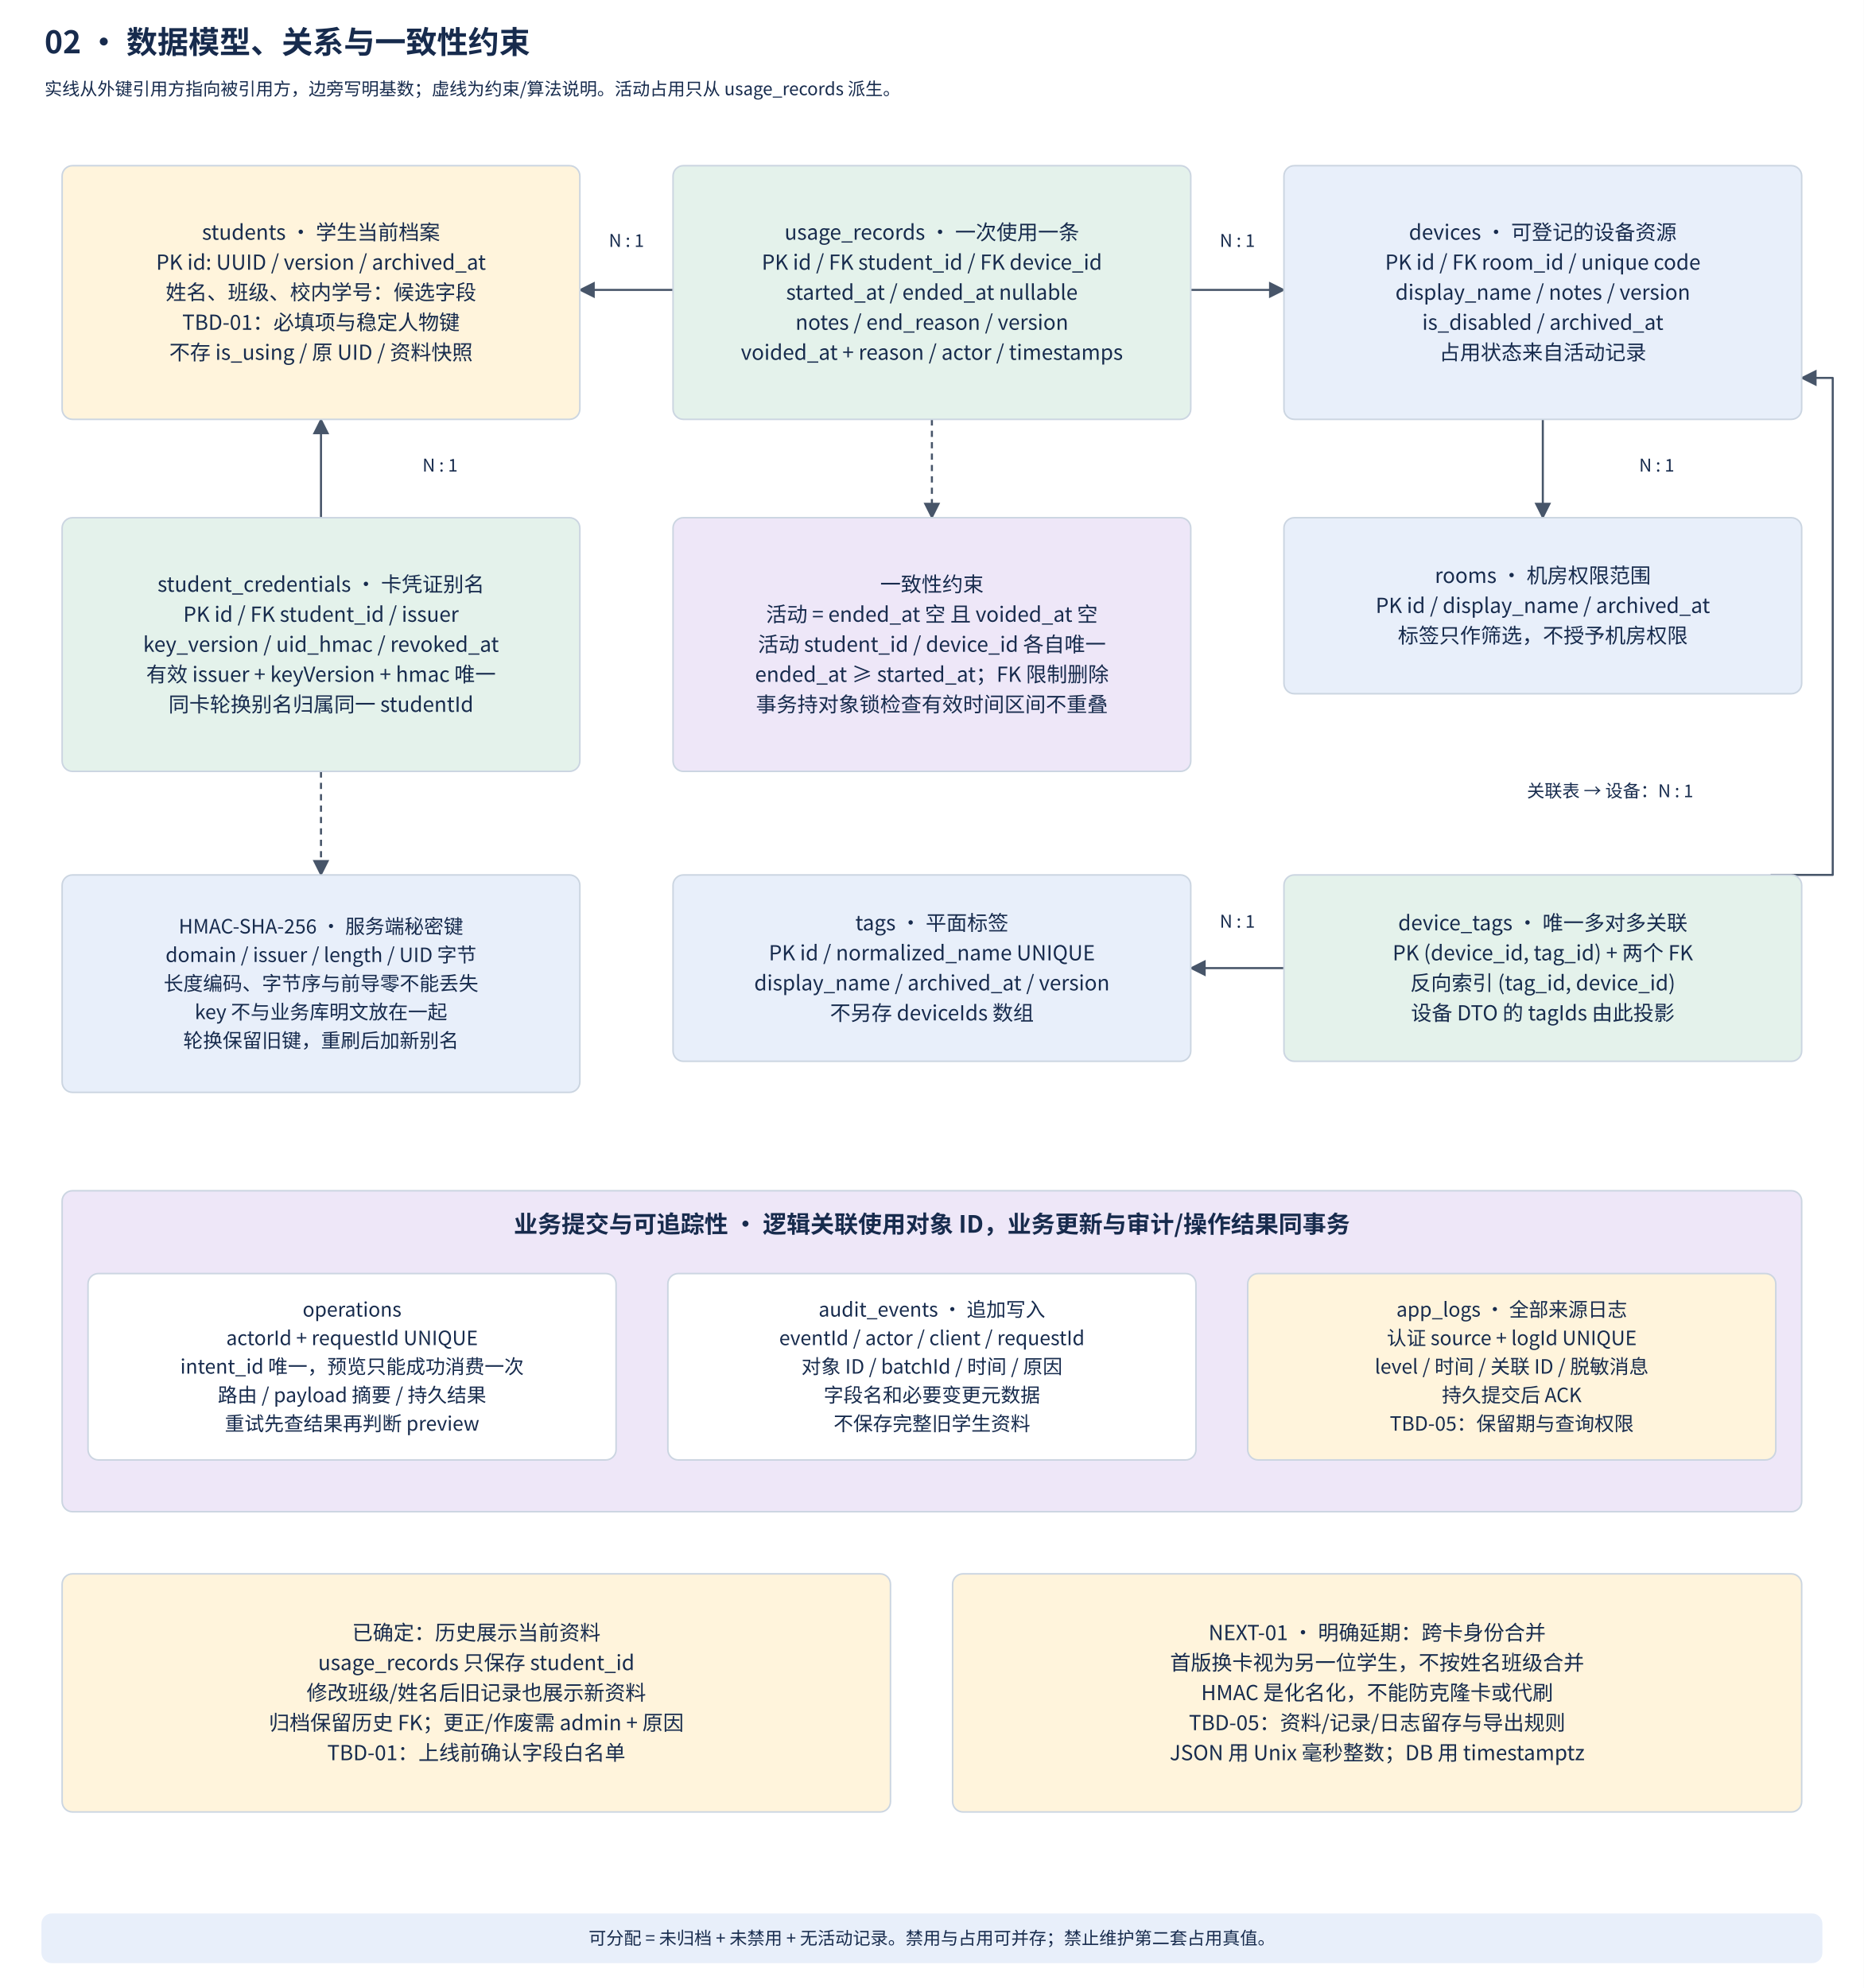
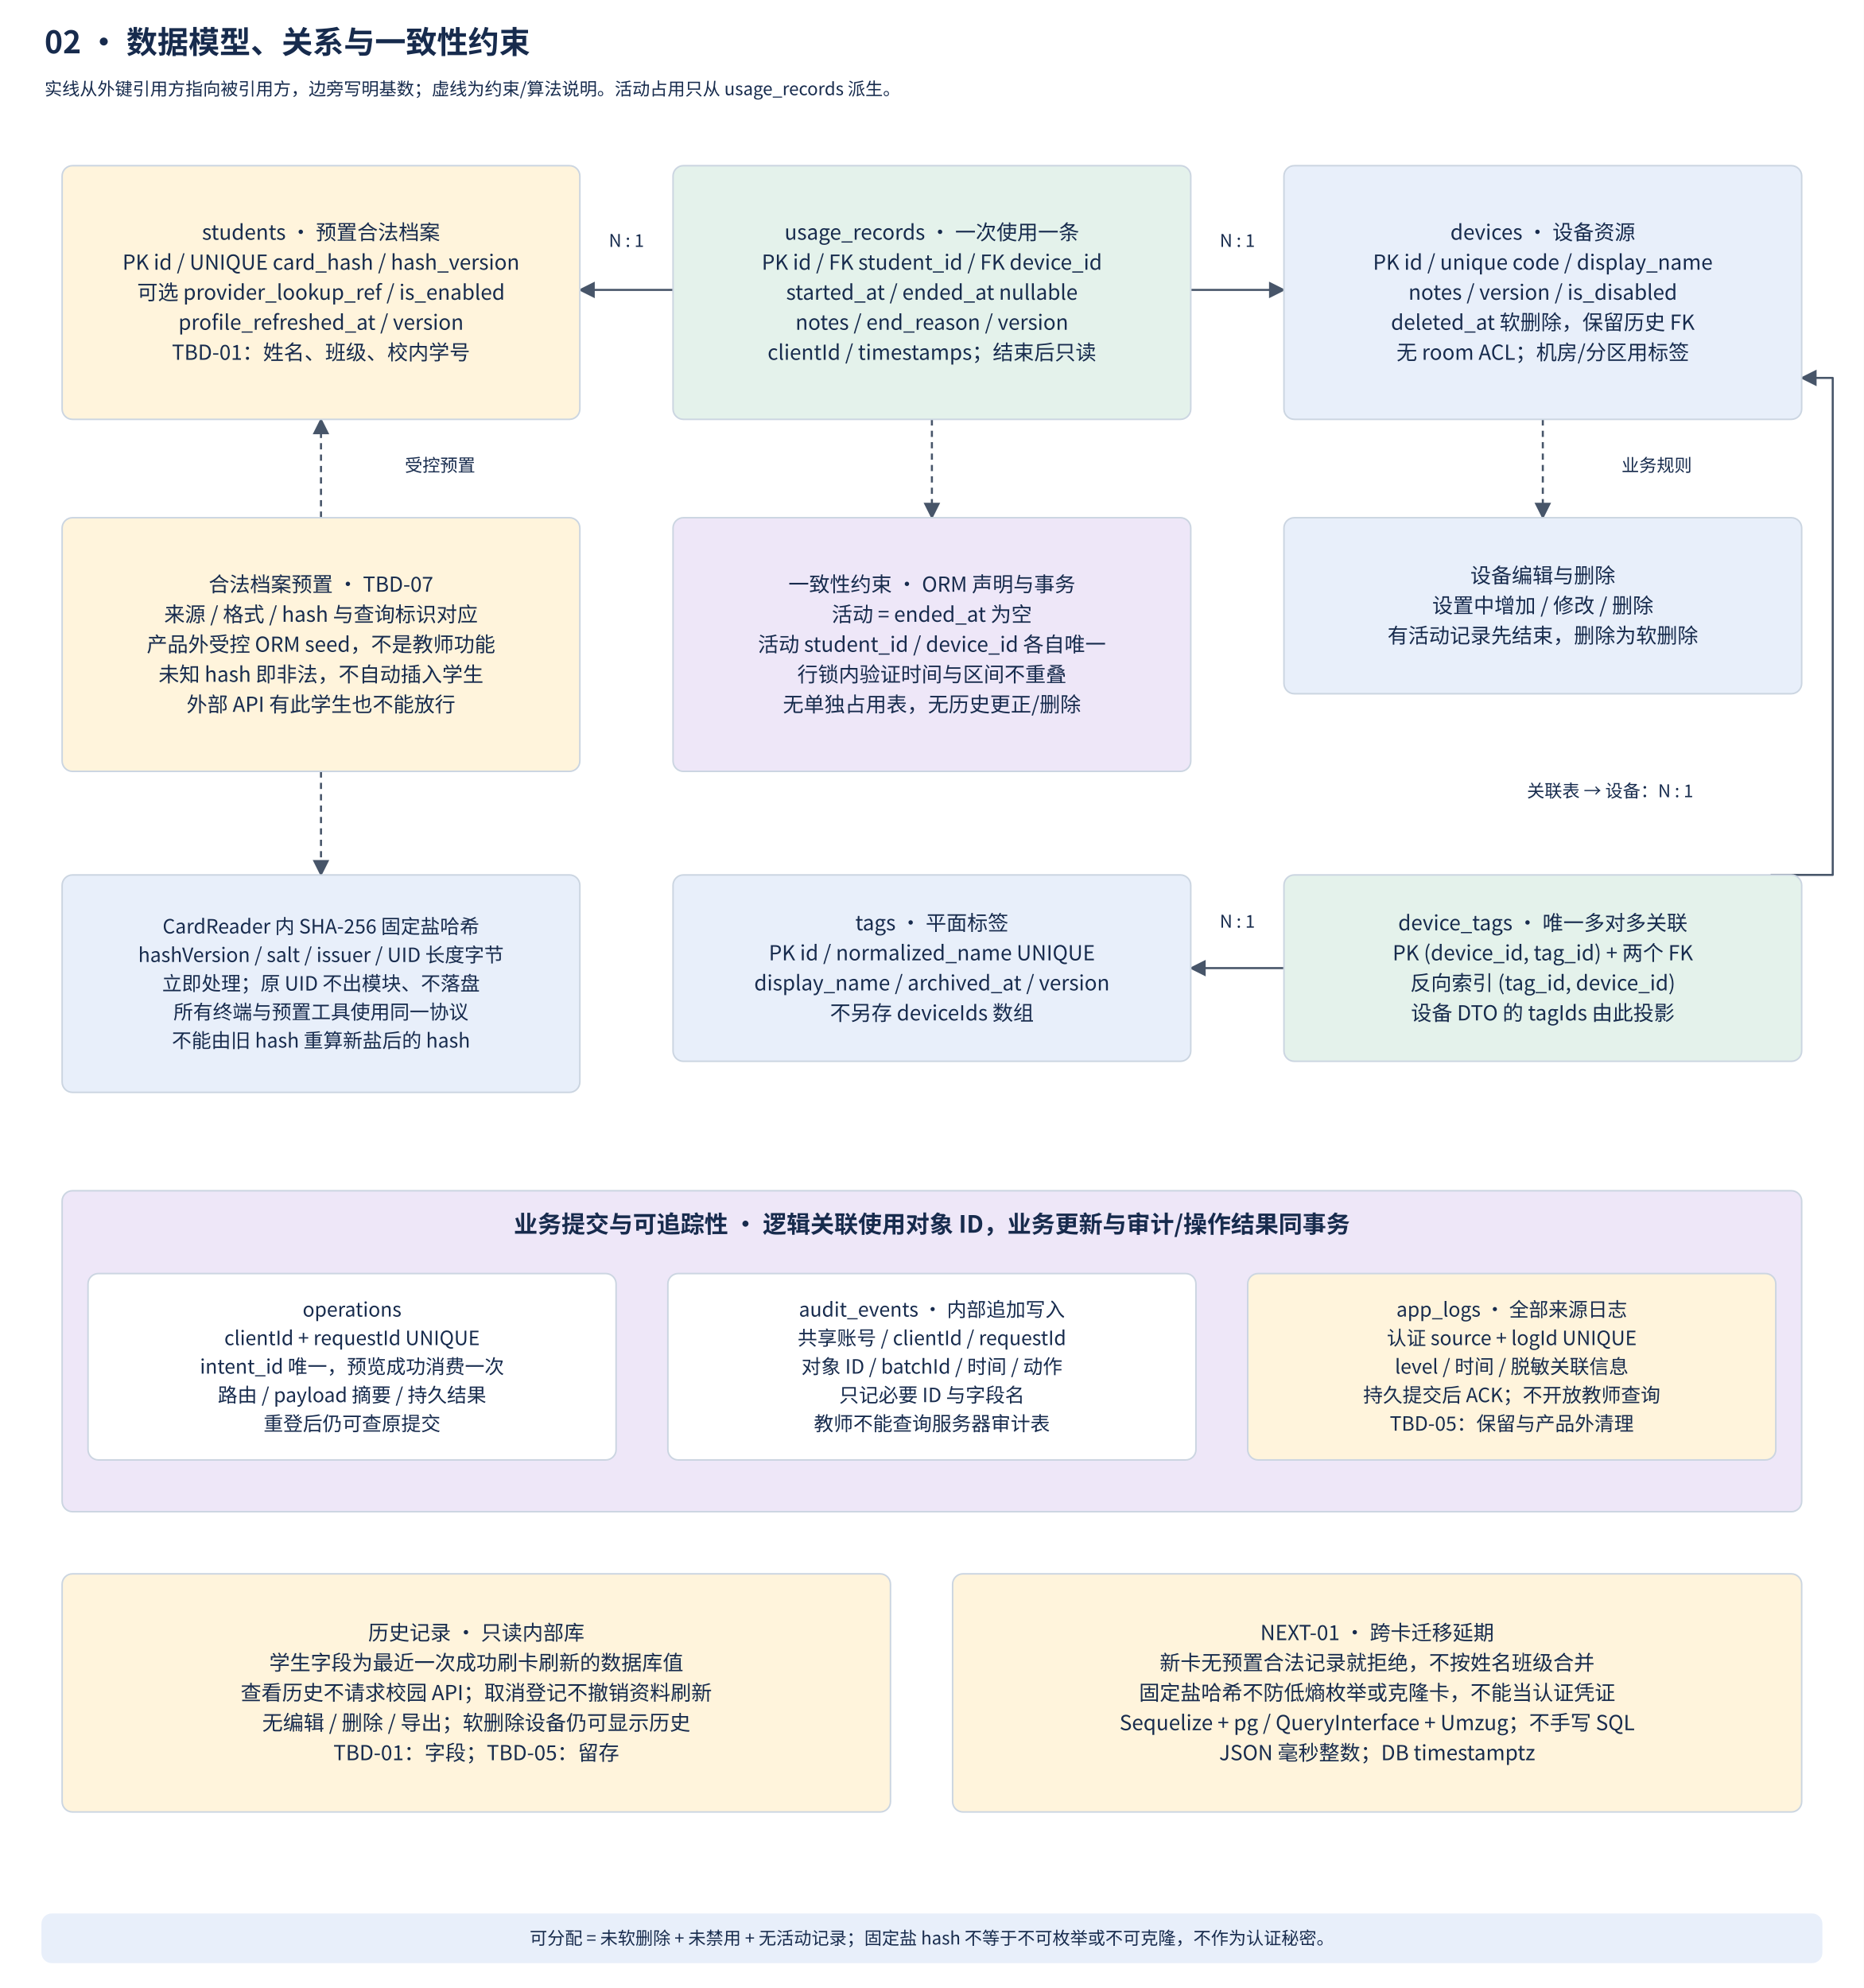
<svg xmlns="http://www.w3.org/2000/svg" width="1800" height="1920" viewBox="0 0 1800 1920" role="img" aria-labelledby="title desc">
  <defs>
    <marker id="arrow" viewBox="0 0 10 10" refX="9" refY="5" markerWidth="8" markerHeight="8" orient="auto-start-reverse">
      <path d="M 0 0 L 10 5 L 0 10 z" fill="#475569" />
    </marker>
  </defs>
  <rect width="1800" height="1920" fill="#ffffff" />
  <rect x="60" y="1150" width="1680" height="310" rx="10" fill="#eee7f8" stroke="#cbd5e1" stroke-width="1.5" />
  <text x="900.0" y="1311.3" text-anchor="middle" font-family="Microsoft YaHei, Noto Sans CJK SC, sans-serif" font-size="18" font-weight="400" fill="#172b4d" />
  <polyline points="650,280 560,280" fill="none" stroke="#475569" stroke-width="2" stroke-linejoin="round" marker-end="url(#arrow)" />
  <polyline points="1150,280 1240,280" fill="none" stroke="#475569" stroke-width="2" stroke-linejoin="round" marker-end="url(#arrow)" />
-   <polyline points="310,500 310,405" fill="none" stroke="#475569" stroke-width="2" stroke-linejoin="round" marker-end="url(#arrow)" />
-   <polyline points="1490.0,405 1490.0,500" fill="none" stroke="#475569" stroke-width="2" stroke-linejoin="round" marker-end="url(#arrow)" />
+   <polyline points="310,500 310,405" fill="none" stroke="#475569" stroke-width="2" stroke-linejoin="round" marker-end="url(#arrow)" stroke-dasharray="6 5" />
+   <polyline points="1490,405 1490,500" fill="none" stroke="#475569" stroke-width="2" stroke-linejoin="round" marker-end="url(#arrow)" stroke-dasharray="6 5" />
  <polyline points="900,405 900,500" fill="none" stroke="#475569" stroke-width="2" stroke-linejoin="round" marker-end="url(#arrow)" stroke-dasharray="6 5" />
  <polyline points="1710,845 1770,845 1770,365 1740,365" fill="none" stroke="#475569" stroke-width="2" stroke-linejoin="round" marker-end="url(#arrow)" />
  <polyline points="1240,935 1150,935" fill="none" stroke="#475569" stroke-width="2" stroke-linejoin="round" marker-end="url(#arrow)" />
  <polyline points="310,745 310,845" fill="none" stroke="#475569" stroke-width="2" stroke-linejoin="round" marker-end="url(#arrow)" stroke-dasharray="6 5" />
  <text x="43" y="51.5" text-anchor="start" font-family="Microsoft YaHei, Noto Sans CJK SC, sans-serif" font-size="30" font-weight="600" fill="#172b4d">02 · 数据模型、关系与一致性约束</text>
  <text x="43" y="91.95" text-anchor="start" font-family="Microsoft YaHei, Noto Sans CJK SC, sans-serif" font-size="17" font-weight="400" fill="#172b4d">实线从外键引用方指向被引用方，边旁写明基数；虚线为约束/算法说明。活动占用只从 usage_records 派生。</text>
  <rect x="60" y="160" width="500" height="245" rx="10" fill="#fff4dc" stroke="#cbd5e1" stroke-width="1.5" />
-   <text x="310.0" y="231.5" text-anchor="middle" font-family="Microsoft YaHei, Noto Sans CJK SC, sans-serif" font-size="20" font-weight="400" fill="#172b4d">students · 学生当前档案</text>
-   <text x="310.0" y="260.5" text-anchor="middle" font-family="Microsoft YaHei, Noto Sans CJK SC, sans-serif" font-size="20" font-weight="400" fill="#172b4d">PK id: UUID / version / archived_at</text>
-   <text x="310.0" y="289.5" text-anchor="middle" font-family="Microsoft YaHei, Noto Sans CJK SC, sans-serif" font-size="20" font-weight="400" fill="#172b4d">姓名、班级、校内学号：候选字段</text>
-   <text x="310.0" y="318.5" text-anchor="middle" font-family="Microsoft YaHei, Noto Sans CJK SC, sans-serif" font-size="20" font-weight="400" fill="#172b4d">TBD-01：必填项与稳定人物键</text>
-   <text x="310.0" y="347.5" text-anchor="middle" font-family="Microsoft YaHei, Noto Sans CJK SC, sans-serif" font-size="20" font-weight="400" fill="#172b4d">不存 is_using / 原 UID / 资料快照</text>
+   <text x="310.0" y="231.5" text-anchor="middle" font-family="Microsoft YaHei, Noto Sans CJK SC, sans-serif" font-size="20" font-weight="400" fill="#172b4d">students · 预置合法档案</text>
+   <text x="310.0" y="260.5" text-anchor="middle" font-family="Microsoft YaHei, Noto Sans CJK SC, sans-serif" font-size="20" font-weight="400" fill="#172b4d">PK id / UNIQUE card_hash / hash_version</text>
+   <text x="310.0" y="289.5" text-anchor="middle" font-family="Microsoft YaHei, Noto Sans CJK SC, sans-serif" font-size="20" font-weight="400" fill="#172b4d">可选 provider_lookup_ref / is_enabled</text>
+   <text x="310.0" y="318.5" text-anchor="middle" font-family="Microsoft YaHei, Noto Sans CJK SC, sans-serif" font-size="20" font-weight="400" fill="#172b4d">profile_refreshed_at / version</text>
+   <text x="310.0" y="347.5" text-anchor="middle" font-family="Microsoft YaHei, Noto Sans CJK SC, sans-serif" font-size="20" font-weight="400" fill="#172b4d">TBD-01：姓名、班级、校内学号</text>
  <rect x="650" y="160" width="500" height="245" rx="10" fill="#e4f2eb" stroke="#cbd5e1" stroke-width="1.5" />
  <text x="900.0" y="231.5" text-anchor="middle" font-family="Microsoft YaHei, Noto Sans CJK SC, sans-serif" font-size="20" font-weight="400" fill="#172b4d">usage_records · 一次使用一条</text>
  <text x="900.0" y="260.5" text-anchor="middle" font-family="Microsoft YaHei, Noto Sans CJK SC, sans-serif" font-size="20" font-weight="400" fill="#172b4d">PK id / FK student_id / FK device_id</text>
  <text x="900.0" y="289.5" text-anchor="middle" font-family="Microsoft YaHei, Noto Sans CJK SC, sans-serif" font-size="20" font-weight="400" fill="#172b4d">started_at / ended_at nullable</text>
  <text x="900.0" y="318.5" text-anchor="middle" font-family="Microsoft YaHei, Noto Sans CJK SC, sans-serif" font-size="20" font-weight="400" fill="#172b4d">notes / end_reason / version</text>
-   <text x="900.0" y="347.5" text-anchor="middle" font-family="Microsoft YaHei, Noto Sans CJK SC, sans-serif" font-size="20" font-weight="400" fill="#172b4d">voided_at + reason / actor / timestamps</text>
+   <text x="900.0" y="347.5" text-anchor="middle" font-family="Microsoft YaHei, Noto Sans CJK SC, sans-serif" font-size="20" font-weight="400" fill="#172b4d">clientId / timestamps；结束后只读</text>
  <rect x="1240" y="160" width="500" height="245" rx="10" fill="#e8effa" stroke="#cbd5e1" stroke-width="1.5" />
-   <text x="1490.0" y="231.5" text-anchor="middle" font-family="Microsoft YaHei, Noto Sans CJK SC, sans-serif" font-size="20" font-weight="400" fill="#172b4d">devices · 可登记的设备资源</text>
-   <text x="1490.0" y="260.5" text-anchor="middle" font-family="Microsoft YaHei, Noto Sans CJK SC, sans-serif" font-size="20" font-weight="400" fill="#172b4d">PK id / FK room_id / unique code</text>
-   <text x="1490.0" y="289.5" text-anchor="middle" font-family="Microsoft YaHei, Noto Sans CJK SC, sans-serif" font-size="20" font-weight="400" fill="#172b4d">display_name / notes / version</text>
-   <text x="1490.0" y="318.5" text-anchor="middle" font-family="Microsoft YaHei, Noto Sans CJK SC, sans-serif" font-size="20" font-weight="400" fill="#172b4d">is_disabled / archived_at</text>
-   <text x="1490.0" y="347.5" text-anchor="middle" font-family="Microsoft YaHei, Noto Sans CJK SC, sans-serif" font-size="20" font-weight="400" fill="#172b4d">占用状态来自活动记录</text>
+   <text x="1490.0" y="231.5" text-anchor="middle" font-family="Microsoft YaHei, Noto Sans CJK SC, sans-serif" font-size="20" font-weight="400" fill="#172b4d">devices · 设备资源</text>
+   <text x="1490.0" y="260.5" text-anchor="middle" font-family="Microsoft YaHei, Noto Sans CJK SC, sans-serif" font-size="20" font-weight="400" fill="#172b4d">PK id / unique code / display_name</text>
+   <text x="1490.0" y="289.5" text-anchor="middle" font-family="Microsoft YaHei, Noto Sans CJK SC, sans-serif" font-size="20" font-weight="400" fill="#172b4d">notes / version / is_disabled</text>
+   <text x="1490.0" y="318.5" text-anchor="middle" font-family="Microsoft YaHei, Noto Sans CJK SC, sans-serif" font-size="20" font-weight="400" fill="#172b4d">deleted_at 软删除，保留历史 FK</text>
+   <text x="1490.0" y="347.5" text-anchor="middle" font-family="Microsoft YaHei, Noto Sans CJK SC, sans-serif" font-size="20" font-weight="400" fill="#172b4d">无 room ACL；机房/分区用标签</text>
  <text x="605.0" y="238.45" text-anchor="middle" font-family="Microsoft YaHei, Noto Sans CJK SC, sans-serif" font-size="17" font-weight="400" fill="#172b4d">N : 1</text>
  <text x="1195.0" y="238.45" text-anchor="middle" font-family="Microsoft YaHei, Noto Sans CJK SC, sans-serif" font-size="17" font-weight="400" fill="#172b4d">N : 1</text>
-   <rect x="60" y="500" width="500" height="245" rx="10" fill="#e4f2eb" stroke="#cbd5e1" stroke-width="1.5" />
-   <text x="310.0" y="571.5" text-anchor="middle" font-family="Microsoft YaHei, Noto Sans CJK SC, sans-serif" font-size="20" font-weight="400" fill="#172b4d">student_credentials · 卡凭证别名</text>
-   <text x="310.0" y="600.5" text-anchor="middle" font-family="Microsoft YaHei, Noto Sans CJK SC, sans-serif" font-size="20" font-weight="400" fill="#172b4d">PK id / FK student_id / issuer</text>
-   <text x="310.0" y="629.5" text-anchor="middle" font-family="Microsoft YaHei, Noto Sans CJK SC, sans-serif" font-size="20" font-weight="400" fill="#172b4d">key_version / uid_hmac / revoked_at</text>
-   <text x="310.0" y="658.5" text-anchor="middle" font-family="Microsoft YaHei, Noto Sans CJK SC, sans-serif" font-size="20" font-weight="400" fill="#172b4d">有效 issuer + keyVersion + hmac 唯一</text>
-   <text x="310.0" y="687.5" text-anchor="middle" font-family="Microsoft YaHei, Noto Sans CJK SC, sans-serif" font-size="20" font-weight="400" fill="#172b4d">同卡轮换别名归属同一 studentId</text>
+   <rect x="60" y="500" width="500" height="245" rx="10" fill="#fff4dc" stroke="#cbd5e1" stroke-width="1.5" />
+   <text x="310.0" y="571.5" text-anchor="middle" font-family="Microsoft YaHei, Noto Sans CJK SC, sans-serif" font-size="20" font-weight="400" fill="#172b4d">合法档案预置 · TBD-07</text>
+   <text x="310.0" y="600.5" text-anchor="middle" font-family="Microsoft YaHei, Noto Sans CJK SC, sans-serif" font-size="20" font-weight="400" fill="#172b4d">来源 / 格式 / hash 与查询标识对应</text>
+   <text x="310.0" y="629.5" text-anchor="middle" font-family="Microsoft YaHei, Noto Sans CJK SC, sans-serif" font-size="20" font-weight="400" fill="#172b4d">产品外受控 ORM seed，不是教师功能</text>
+   <text x="310.0" y="658.5" text-anchor="middle" font-family="Microsoft YaHei, Noto Sans CJK SC, sans-serif" font-size="20" font-weight="400" fill="#172b4d">未知 hash 即非法，不自动插入学生</text>
+   <text x="310.0" y="687.5" text-anchor="middle" font-family="Microsoft YaHei, Noto Sans CJK SC, sans-serif" font-size="20" font-weight="400" fill="#172b4d">外部 API 有此学生也不能放行</text>
  <rect x="650" y="500" width="500" height="245" rx="10" fill="#eee7f8" stroke="#cbd5e1" stroke-width="1.5" />
-   <text x="900.0" y="571.5" text-anchor="middle" font-family="Microsoft YaHei, Noto Sans CJK SC, sans-serif" font-size="20" font-weight="400" fill="#172b4d">一致性约束</text>
-   <text x="900.0" y="600.5" text-anchor="middle" font-family="Microsoft YaHei, Noto Sans CJK SC, sans-serif" font-size="20" font-weight="400" fill="#172b4d">活动 = ended_at 空 且 voided_at 空</text>
+   <text x="900.0" y="571.5" text-anchor="middle" font-family="Microsoft YaHei, Noto Sans CJK SC, sans-serif" font-size="20" font-weight="400" fill="#172b4d">一致性约束 · ORM 声明与事务</text>
+   <text x="900.0" y="600.5" text-anchor="middle" font-family="Microsoft YaHei, Noto Sans CJK SC, sans-serif" font-size="20" font-weight="400" fill="#172b4d">活动 = ended_at 为空</text>
  <text x="900.0" y="629.5" text-anchor="middle" font-family="Microsoft YaHei, Noto Sans CJK SC, sans-serif" font-size="20" font-weight="400" fill="#172b4d">活动 student_id / device_id 各自唯一</text>
-   <text x="900.0" y="658.5" text-anchor="middle" font-family="Microsoft YaHei, Noto Sans CJK SC, sans-serif" font-size="20" font-weight="400" fill="#172b4d">ended_at ≥ started_at；FK 限制删除</text>
-   <text x="900.0" y="687.5" text-anchor="middle" font-family="Microsoft YaHei, Noto Sans CJK SC, sans-serif" font-size="20" font-weight="400" fill="#172b4d">事务持对象锁检查有效时间区间不重叠</text>
+   <text x="900.0" y="658.5" text-anchor="middle" font-family="Microsoft YaHei, Noto Sans CJK SC, sans-serif" font-size="20" font-weight="400" fill="#172b4d">行锁内验证时间与区间不重叠</text>
+   <text x="900.0" y="687.5" text-anchor="middle" font-family="Microsoft YaHei, Noto Sans CJK SC, sans-serif" font-size="20" font-weight="400" fill="#172b4d">无单独占用表，无历史更正/删除</text>
  <rect x="1240" y="500" width="500" height="170" rx="10" fill="#e8effa" stroke="#cbd5e1" stroke-width="1.5" />
-   <text x="1490.0" y="563.0" text-anchor="middle" font-family="Microsoft YaHei, Noto Sans CJK SC, sans-serif" font-size="20" font-weight="400" fill="#172b4d">rooms · 机房权限范围</text>
-   <text x="1490.0" y="592.0" text-anchor="middle" font-family="Microsoft YaHei, Noto Sans CJK SC, sans-serif" font-size="20" font-weight="400" fill="#172b4d">PK id / display_name / archived_at</text>
-   <text x="1490.0" y="621.0" text-anchor="middle" font-family="Microsoft YaHei, Noto Sans CJK SC, sans-serif" font-size="20" font-weight="400" fill="#172b4d">标签只作筛选，不授予机房权限</text>
-   <text x="425.0" y="455.45" text-anchor="middle" font-family="Microsoft YaHei, Noto Sans CJK SC, sans-serif" font-size="17" font-weight="400" fill="#172b4d">N : 1</text>
-   <text x="1600.0" y="455.45" text-anchor="middle" font-family="Microsoft YaHei, Noto Sans CJK SC, sans-serif" font-size="17" font-weight="400" fill="#172b4d">N : 1</text>
+   <text x="1490.0" y="563.0" text-anchor="middle" font-family="Microsoft YaHei, Noto Sans CJK SC, sans-serif" font-size="20" font-weight="400" fill="#172b4d">设备编辑与删除</text>
+   <text x="1490.0" y="592.0" text-anchor="middle" font-family="Microsoft YaHei, Noto Sans CJK SC, sans-serif" font-size="20" font-weight="400" fill="#172b4d">设置中增加 / 修改 / 删除</text>
+   <text x="1490.0" y="621.0" text-anchor="middle" font-family="Microsoft YaHei, Noto Sans CJK SC, sans-serif" font-size="20" font-weight="400" fill="#172b4d">有活动记录先结束，删除为软删除</text>
+   <text x="425.0" y="455.45" text-anchor="middle" font-family="Microsoft YaHei, Noto Sans CJK SC, sans-serif" font-size="17" font-weight="400" fill="#172b4d">受控预置</text>
+   <text x="1600.0" y="455.45" text-anchor="middle" font-family="Microsoft YaHei, Noto Sans CJK SC, sans-serif" font-size="17" font-weight="400" fill="#172b4d">业务规则</text>
  <rect x="60" y="845" width="500" height="210" rx="10" fill="#e8effa" stroke="#cbd5e1" stroke-width="1.5" />
-   <text x="310.0" y="901.55" text-anchor="middle" font-family="Microsoft YaHei, Noto Sans CJK SC, sans-serif" font-size="19" font-weight="400" fill="#172b4d">HMAC-SHA-256 · 服务端秘密键</text>
-   <text x="310.0" y="929.1" text-anchor="middle" font-family="Microsoft YaHei, Noto Sans CJK SC, sans-serif" font-size="19" font-weight="400" fill="#172b4d">domain / issuer / length / UID 字节</text>
-   <text x="310.0" y="956.65" text-anchor="middle" font-family="Microsoft YaHei, Noto Sans CJK SC, sans-serif" font-size="19" font-weight="400" fill="#172b4d">长度编码、字节序与前导零不能丢失</text>
-   <text x="310.0" y="984.2" text-anchor="middle" font-family="Microsoft YaHei, Noto Sans CJK SC, sans-serif" font-size="19" font-weight="400" fill="#172b4d">key 不与业务库明文放在一起</text>
-   <text x="310.0" y="1011.75" text-anchor="middle" font-family="Microsoft YaHei, Noto Sans CJK SC, sans-serif" font-size="19" font-weight="400" fill="#172b4d">轮换保留旧键，重刷后加新别名</text>
+   <text x="310.0" y="901.55" text-anchor="middle" font-family="Microsoft YaHei, Noto Sans CJK SC, sans-serif" font-size="19" font-weight="400" fill="#172b4d">CardReader 内 SHA-256 固定盐哈希</text>
+   <text x="310.0" y="929.1" text-anchor="middle" font-family="Microsoft YaHei, Noto Sans CJK SC, sans-serif" font-size="19" font-weight="400" fill="#172b4d">hashVersion / salt / issuer / UID 长度字节</text>
+   <text x="310.0" y="956.65" text-anchor="middle" font-family="Microsoft YaHei, Noto Sans CJK SC, sans-serif" font-size="19" font-weight="400" fill="#172b4d">立即处理；原 UID 不出模块、不落盘</text>
+   <text x="310.0" y="984.2" text-anchor="middle" font-family="Microsoft YaHei, Noto Sans CJK SC, sans-serif" font-size="19" font-weight="400" fill="#172b4d">所有终端与预置工具使用同一协议</text>
+   <text x="310.0" y="1011.75" text-anchor="middle" font-family="Microsoft YaHei, Noto Sans CJK SC, sans-serif" font-size="19" font-weight="400" fill="#172b4d">不能由旧 hash 重算新盐后的 hash</text>
  <rect x="650" y="845" width="500" height="180" rx="10" fill="#e8effa" stroke="#cbd5e1" stroke-width="1.5" />
  <text x="900.0" y="898.5" text-anchor="middle" font-family="Microsoft YaHei, Noto Sans CJK SC, sans-serif" font-size="20" font-weight="400" fill="#172b4d">tags · 平面标签</text>
  <text x="900.0" y="927.5" text-anchor="middle" font-family="Microsoft YaHei, Noto Sans CJK SC, sans-serif" font-size="20" font-weight="400" fill="#172b4d">PK id / normalized_name UNIQUE</text>
  <text x="900.0" y="956.5" text-anchor="middle" font-family="Microsoft YaHei, Noto Sans CJK SC, sans-serif" font-size="20" font-weight="400" fill="#172b4d">display_name / archived_at / version</text>
  <text x="900.0" y="985.5" text-anchor="middle" font-family="Microsoft YaHei, Noto Sans CJK SC, sans-serif" font-size="20" font-weight="400" fill="#172b4d">不另存 deviceIds 数组</text>
  <rect x="1240" y="845" width="500" height="180" rx="10" fill="#e4f2eb" stroke="#cbd5e1" stroke-width="1.5" />
  <text x="1490.0" y="898.5" text-anchor="middle" font-family="Microsoft YaHei, Noto Sans CJK SC, sans-serif" font-size="20" font-weight="400" fill="#172b4d">device_tags · 唯一多对多关联</text>
  <text x="1490.0" y="927.5" text-anchor="middle" font-family="Microsoft YaHei, Noto Sans CJK SC, sans-serif" font-size="20" font-weight="400" fill="#172b4d">PK (device_id, tag_id) + 两个 FK</text>
  <text x="1490.0" y="956.5" text-anchor="middle" font-family="Microsoft YaHei, Noto Sans CJK SC, sans-serif" font-size="20" font-weight="400" fill="#172b4d">反向索引 (tag_id, device_id)</text>
  <text x="1490.0" y="985.5" text-anchor="middle" font-family="Microsoft YaHei, Noto Sans CJK SC, sans-serif" font-size="20" font-weight="400" fill="#172b4d">设备 DTO 的 tagIds 由此投影</text>
  <text x="1195.0" y="895.95" text-anchor="middle" font-family="Microsoft YaHei, Noto Sans CJK SC, sans-serif" font-size="17" font-weight="400" fill="#172b4d">N : 1</text>
  <text x="1555.0" y="769.95" text-anchor="middle" font-family="Microsoft YaHei, Noto Sans CJK SC, sans-serif" font-size="17" font-weight="400" fill="#172b4d">关联表 → 设备：N : 1</text>
  <text x="900.0" y="1190.55" text-anchor="middle" font-family="Microsoft YaHei, Noto Sans CJK SC, sans-serif" font-size="23" font-weight="600" fill="#172b4d">业务提交与可追踪性 · 逻辑关联使用对象 ID，业务更新与审计/操作结果同事务</text>
  <rect x="85" y="1230" width="510" height="180" rx="10" fill="#ffffff" stroke="#cbd5e1" stroke-width="1.5" />
  <text x="340.0" y="1271.55" text-anchor="middle" font-family="Microsoft YaHei, Noto Sans CJK SC, sans-serif" font-size="19" font-weight="400" fill="#172b4d">operations</text>
-   <text x="340.0" y="1299.1" text-anchor="middle" font-family="Microsoft YaHei, Noto Sans CJK SC, sans-serif" font-size="19" font-weight="400" fill="#172b4d">actorId + requestId UNIQUE</text>
-   <text x="340.0" y="1326.65" text-anchor="middle" font-family="Microsoft YaHei, Noto Sans CJK SC, sans-serif" font-size="19" font-weight="400" fill="#172b4d">intent_id 唯一，预览只能成功消费一次</text>
+   <text x="340.0" y="1299.1" text-anchor="middle" font-family="Microsoft YaHei, Noto Sans CJK SC, sans-serif" font-size="19" font-weight="400" fill="#172b4d">clientId + requestId UNIQUE</text>
+   <text x="340.0" y="1326.65" text-anchor="middle" font-family="Microsoft YaHei, Noto Sans CJK SC, sans-serif" font-size="19" font-weight="400" fill="#172b4d">intent_id 唯一，预览成功消费一次</text>
  <text x="340.0" y="1354.2" text-anchor="middle" font-family="Microsoft YaHei, Noto Sans CJK SC, sans-serif" font-size="19" font-weight="400" fill="#172b4d">路由 / payload 摘要 / 持久结果</text>
-   <text x="340.0" y="1381.75" text-anchor="middle" font-family="Microsoft YaHei, Noto Sans CJK SC, sans-serif" font-size="19" font-weight="400" fill="#172b4d">重试先查结果再判断 preview</text>
+   <text x="340.0" y="1381.75" text-anchor="middle" font-family="Microsoft YaHei, Noto Sans CJK SC, sans-serif" font-size="19" font-weight="400" fill="#172b4d">重登后仍可查原提交</text>
  <rect x="645" y="1230" width="510" height="180" rx="10" fill="#ffffff" stroke="#cbd5e1" stroke-width="1.5" />
-   <text x="900.0" y="1271.55" text-anchor="middle" font-family="Microsoft YaHei, Noto Sans CJK SC, sans-serif" font-size="19" font-weight="400" fill="#172b4d">audit_events · 追加写入</text>
-   <text x="900.0" y="1299.1" text-anchor="middle" font-family="Microsoft YaHei, Noto Sans CJK SC, sans-serif" font-size="19" font-weight="400" fill="#172b4d">eventId / actor / client / requestId</text>
-   <text x="900.0" y="1326.65" text-anchor="middle" font-family="Microsoft YaHei, Noto Sans CJK SC, sans-serif" font-size="19" font-weight="400" fill="#172b4d">对象 ID / batchId / 时间 / 原因</text>
-   <text x="900.0" y="1354.2" text-anchor="middle" font-family="Microsoft YaHei, Noto Sans CJK SC, sans-serif" font-size="19" font-weight="400" fill="#172b4d">字段名和必要变更元数据</text>
-   <text x="900.0" y="1381.75" text-anchor="middle" font-family="Microsoft YaHei, Noto Sans CJK SC, sans-serif" font-size="19" font-weight="400" fill="#172b4d">不保存完整旧学生资料</text>
+   <text x="900.0" y="1271.55" text-anchor="middle" font-family="Microsoft YaHei, Noto Sans CJK SC, sans-serif" font-size="19" font-weight="400" fill="#172b4d">audit_events · 内部追加写入</text>
+   <text x="900.0" y="1299.1" text-anchor="middle" font-family="Microsoft YaHei, Noto Sans CJK SC, sans-serif" font-size="19" font-weight="400" fill="#172b4d">共享账号 / clientId / requestId</text>
+   <text x="900.0" y="1326.65" text-anchor="middle" font-family="Microsoft YaHei, Noto Sans CJK SC, sans-serif" font-size="19" font-weight="400" fill="#172b4d">对象 ID / batchId / 时间 / 动作</text>
+   <text x="900.0" y="1354.2" text-anchor="middle" font-family="Microsoft YaHei, Noto Sans CJK SC, sans-serif" font-size="19" font-weight="400" fill="#172b4d">只记必要 ID 与字段名</text>
+   <text x="900.0" y="1381.75" text-anchor="middle" font-family="Microsoft YaHei, Noto Sans CJK SC, sans-serif" font-size="19" font-weight="400" fill="#172b4d">教师不能查询服务器审计表</text>
  <rect x="1205" y="1230" width="510" height="180" rx="10" fill="#fff4dc" stroke="#cbd5e1" stroke-width="1.5" />
  <text x="1460.0" y="1271.55" text-anchor="middle" font-family="Microsoft YaHei, Noto Sans CJK SC, sans-serif" font-size="19" font-weight="400" fill="#172b4d">app_logs · 全部来源日志</text>
  <text x="1460.0" y="1299.1" text-anchor="middle" font-family="Microsoft YaHei, Noto Sans CJK SC, sans-serif" font-size="19" font-weight="400" fill="#172b4d">认证 source + logId UNIQUE</text>
-   <text x="1460.0" y="1326.65" text-anchor="middle" font-family="Microsoft YaHei, Noto Sans CJK SC, sans-serif" font-size="19" font-weight="400" fill="#172b4d">level / 时间 / 关联 ID / 脱敏消息</text>
-   <text x="1460.0" y="1354.2" text-anchor="middle" font-family="Microsoft YaHei, Noto Sans CJK SC, sans-serif" font-size="19" font-weight="400" fill="#172b4d">持久提交后 ACK</text>
-   <text x="1460.0" y="1381.75" text-anchor="middle" font-family="Microsoft YaHei, Noto Sans CJK SC, sans-serif" font-size="19" font-weight="400" fill="#172b4d">TBD-05：保留期与查询权限</text>
+   <text x="1460.0" y="1326.65" text-anchor="middle" font-family="Microsoft YaHei, Noto Sans CJK SC, sans-serif" font-size="19" font-weight="400" fill="#172b4d">level / 时间 / 脱敏关联信息</text>
+   <text x="1460.0" y="1354.2" text-anchor="middle" font-family="Microsoft YaHei, Noto Sans CJK SC, sans-serif" font-size="19" font-weight="400" fill="#172b4d">持久提交后 ACK；不开放教师查询</text>
+   <text x="1460.0" y="1381.75" text-anchor="middle" font-family="Microsoft YaHei, Noto Sans CJK SC, sans-serif" font-size="19" font-weight="400" fill="#172b4d">TBD-05：保留与产品外清理</text>
  <rect x="60" y="1520" width="800" height="230" rx="10" fill="#fff4dc" stroke="#cbd5e1" stroke-width="1.5" />
-   <text x="460.0" y="1584.0" text-anchor="middle" font-family="Microsoft YaHei, Noto Sans CJK SC, sans-serif" font-size="20" font-weight="400" fill="#172b4d">已确定：历史展示当前资料</text>
-   <text x="460.0" y="1613.0" text-anchor="middle" font-family="Microsoft YaHei, Noto Sans CJK SC, sans-serif" font-size="20" font-weight="400" fill="#172b4d">usage_records 只保存 student_id</text>
-   <text x="460.0" y="1642.0" text-anchor="middle" font-family="Microsoft YaHei, Noto Sans CJK SC, sans-serif" font-size="20" font-weight="400" fill="#172b4d">修改班级/姓名后旧记录也展示新资料</text>
-   <text x="460.0" y="1671.0" text-anchor="middle" font-family="Microsoft YaHei, Noto Sans CJK SC, sans-serif" font-size="20" font-weight="400" fill="#172b4d">归档保留历史 FK；更正/作废需 admin + 原因</text>
-   <text x="460.0" y="1700.0" text-anchor="middle" font-family="Microsoft YaHei, Noto Sans CJK SC, sans-serif" font-size="20" font-weight="400" fill="#172b4d">TBD-01：上线前确认字段白名单</text>
+   <text x="460.0" y="1584.0" text-anchor="middle" font-family="Microsoft YaHei, Noto Sans CJK SC, sans-serif" font-size="20" font-weight="400" fill="#172b4d">历史记录 · 只读内部库</text>
+   <text x="460.0" y="1613.0" text-anchor="middle" font-family="Microsoft YaHei, Noto Sans CJK SC, sans-serif" font-size="20" font-weight="400" fill="#172b4d">学生字段为最近一次成功刷卡刷新的数据库值</text>
+   <text x="460.0" y="1642.0" text-anchor="middle" font-family="Microsoft YaHei, Noto Sans CJK SC, sans-serif" font-size="20" font-weight="400" fill="#172b4d">查看历史不请求校园 API；取消登记不撤销资料刷新</text>
+   <text x="460.0" y="1671.0" text-anchor="middle" font-family="Microsoft YaHei, Noto Sans CJK SC, sans-serif" font-size="20" font-weight="400" fill="#172b4d">无编辑 / 删除 / 导出；软删除设备仍可显示历史</text>
+   <text x="460.0" y="1700.0" text-anchor="middle" font-family="Microsoft YaHei, Noto Sans CJK SC, sans-serif" font-size="20" font-weight="400" fill="#172b4d">TBD-01：字段；TBD-05：留存</text>
  <rect x="920" y="1520" width="820" height="230" rx="10" fill="#fff4dc" stroke="#cbd5e1" stroke-width="1.5" />
-   <text x="1330.0" y="1584.0" text-anchor="middle" font-family="Microsoft YaHei, Noto Sans CJK SC, sans-serif" font-size="20" font-weight="400" fill="#172b4d">NEXT-01 · 明确延期：跨卡身份合并</text>
-   <text x="1330.0" y="1613.0" text-anchor="middle" font-family="Microsoft YaHei, Noto Sans CJK SC, sans-serif" font-size="20" font-weight="400" fill="#172b4d">首版换卡视为另一位学生，不按姓名班级合并</text>
-   <text x="1330.0" y="1642.0" text-anchor="middle" font-family="Microsoft YaHei, Noto Sans CJK SC, sans-serif" font-size="20" font-weight="400" fill="#172b4d">HMAC 是化名化，不能防克隆卡或代刷</text>
-   <text x="1330.0" y="1671.0" text-anchor="middle" font-family="Microsoft YaHei, Noto Sans CJK SC, sans-serif" font-size="20" font-weight="400" fill="#172b4d">TBD-05：资料/记录/日志留存与导出规则</text>
-   <text x="1330.0" y="1700.0" text-anchor="middle" font-family="Microsoft YaHei, Noto Sans CJK SC, sans-serif" font-size="20" font-weight="400" fill="#172b4d">JSON 用 Unix 毫秒整数；DB 用 timestamptz</text>
+   <text x="1330.0" y="1584.0" text-anchor="middle" font-family="Microsoft YaHei, Noto Sans CJK SC, sans-serif" font-size="20" font-weight="400" fill="#172b4d">NEXT-01 · 跨卡迁移延期</text>
+   <text x="1330.0" y="1613.0" text-anchor="middle" font-family="Microsoft YaHei, Noto Sans CJK SC, sans-serif" font-size="20" font-weight="400" fill="#172b4d">新卡无预置合法记录就拒绝，不按姓名班级合并</text>
+   <text x="1330.0" y="1642.0" text-anchor="middle" font-family="Microsoft YaHei, Noto Sans CJK SC, sans-serif" font-size="20" font-weight="400" fill="#172b4d">固定盐哈希不防低熵枚举或克隆卡，不能当认证凭证</text>
+   <text x="1330.0" y="1671.0" text-anchor="middle" font-family="Microsoft YaHei, Noto Sans CJK SC, sans-serif" font-size="20" font-weight="400" fill="#172b4d">Sequelize + pg / QueryInterface + Umzug；不手写 SQL</text>
+   <text x="1330.0" y="1700.0" text-anchor="middle" font-family="Microsoft YaHei, Noto Sans CJK SC, sans-serif" font-size="20" font-weight="400" fill="#172b4d">JSON 毫秒整数；DB timestamptz</text>
  <rect x="40" y="1848" width="1720" height="48" rx="10" fill="#e8effa" stroke="none" stroke-width="1.5" />
-   <text x="900.0" y="1877.95" text-anchor="middle" font-family="Microsoft YaHei, Noto Sans CJK SC, sans-serif" font-size="17" font-weight="400" fill="#172b4d">可分配 = 未归档 + 未禁用 + 无活动记录。禁用与占用可并存；禁止维护第二套占用真值。</text>
+   <text x="900.0" y="1877.95" text-anchor="middle" font-family="Microsoft YaHei, Noto Sans CJK SC, sans-serif" font-size="17" font-weight="400" fill="#172b4d">可分配 = 未软删除 + 未禁用 + 无活动记录；固定盐 hash 不等于不可枚举或不可克隆，不作为认证秘密。</text>
</svg>
